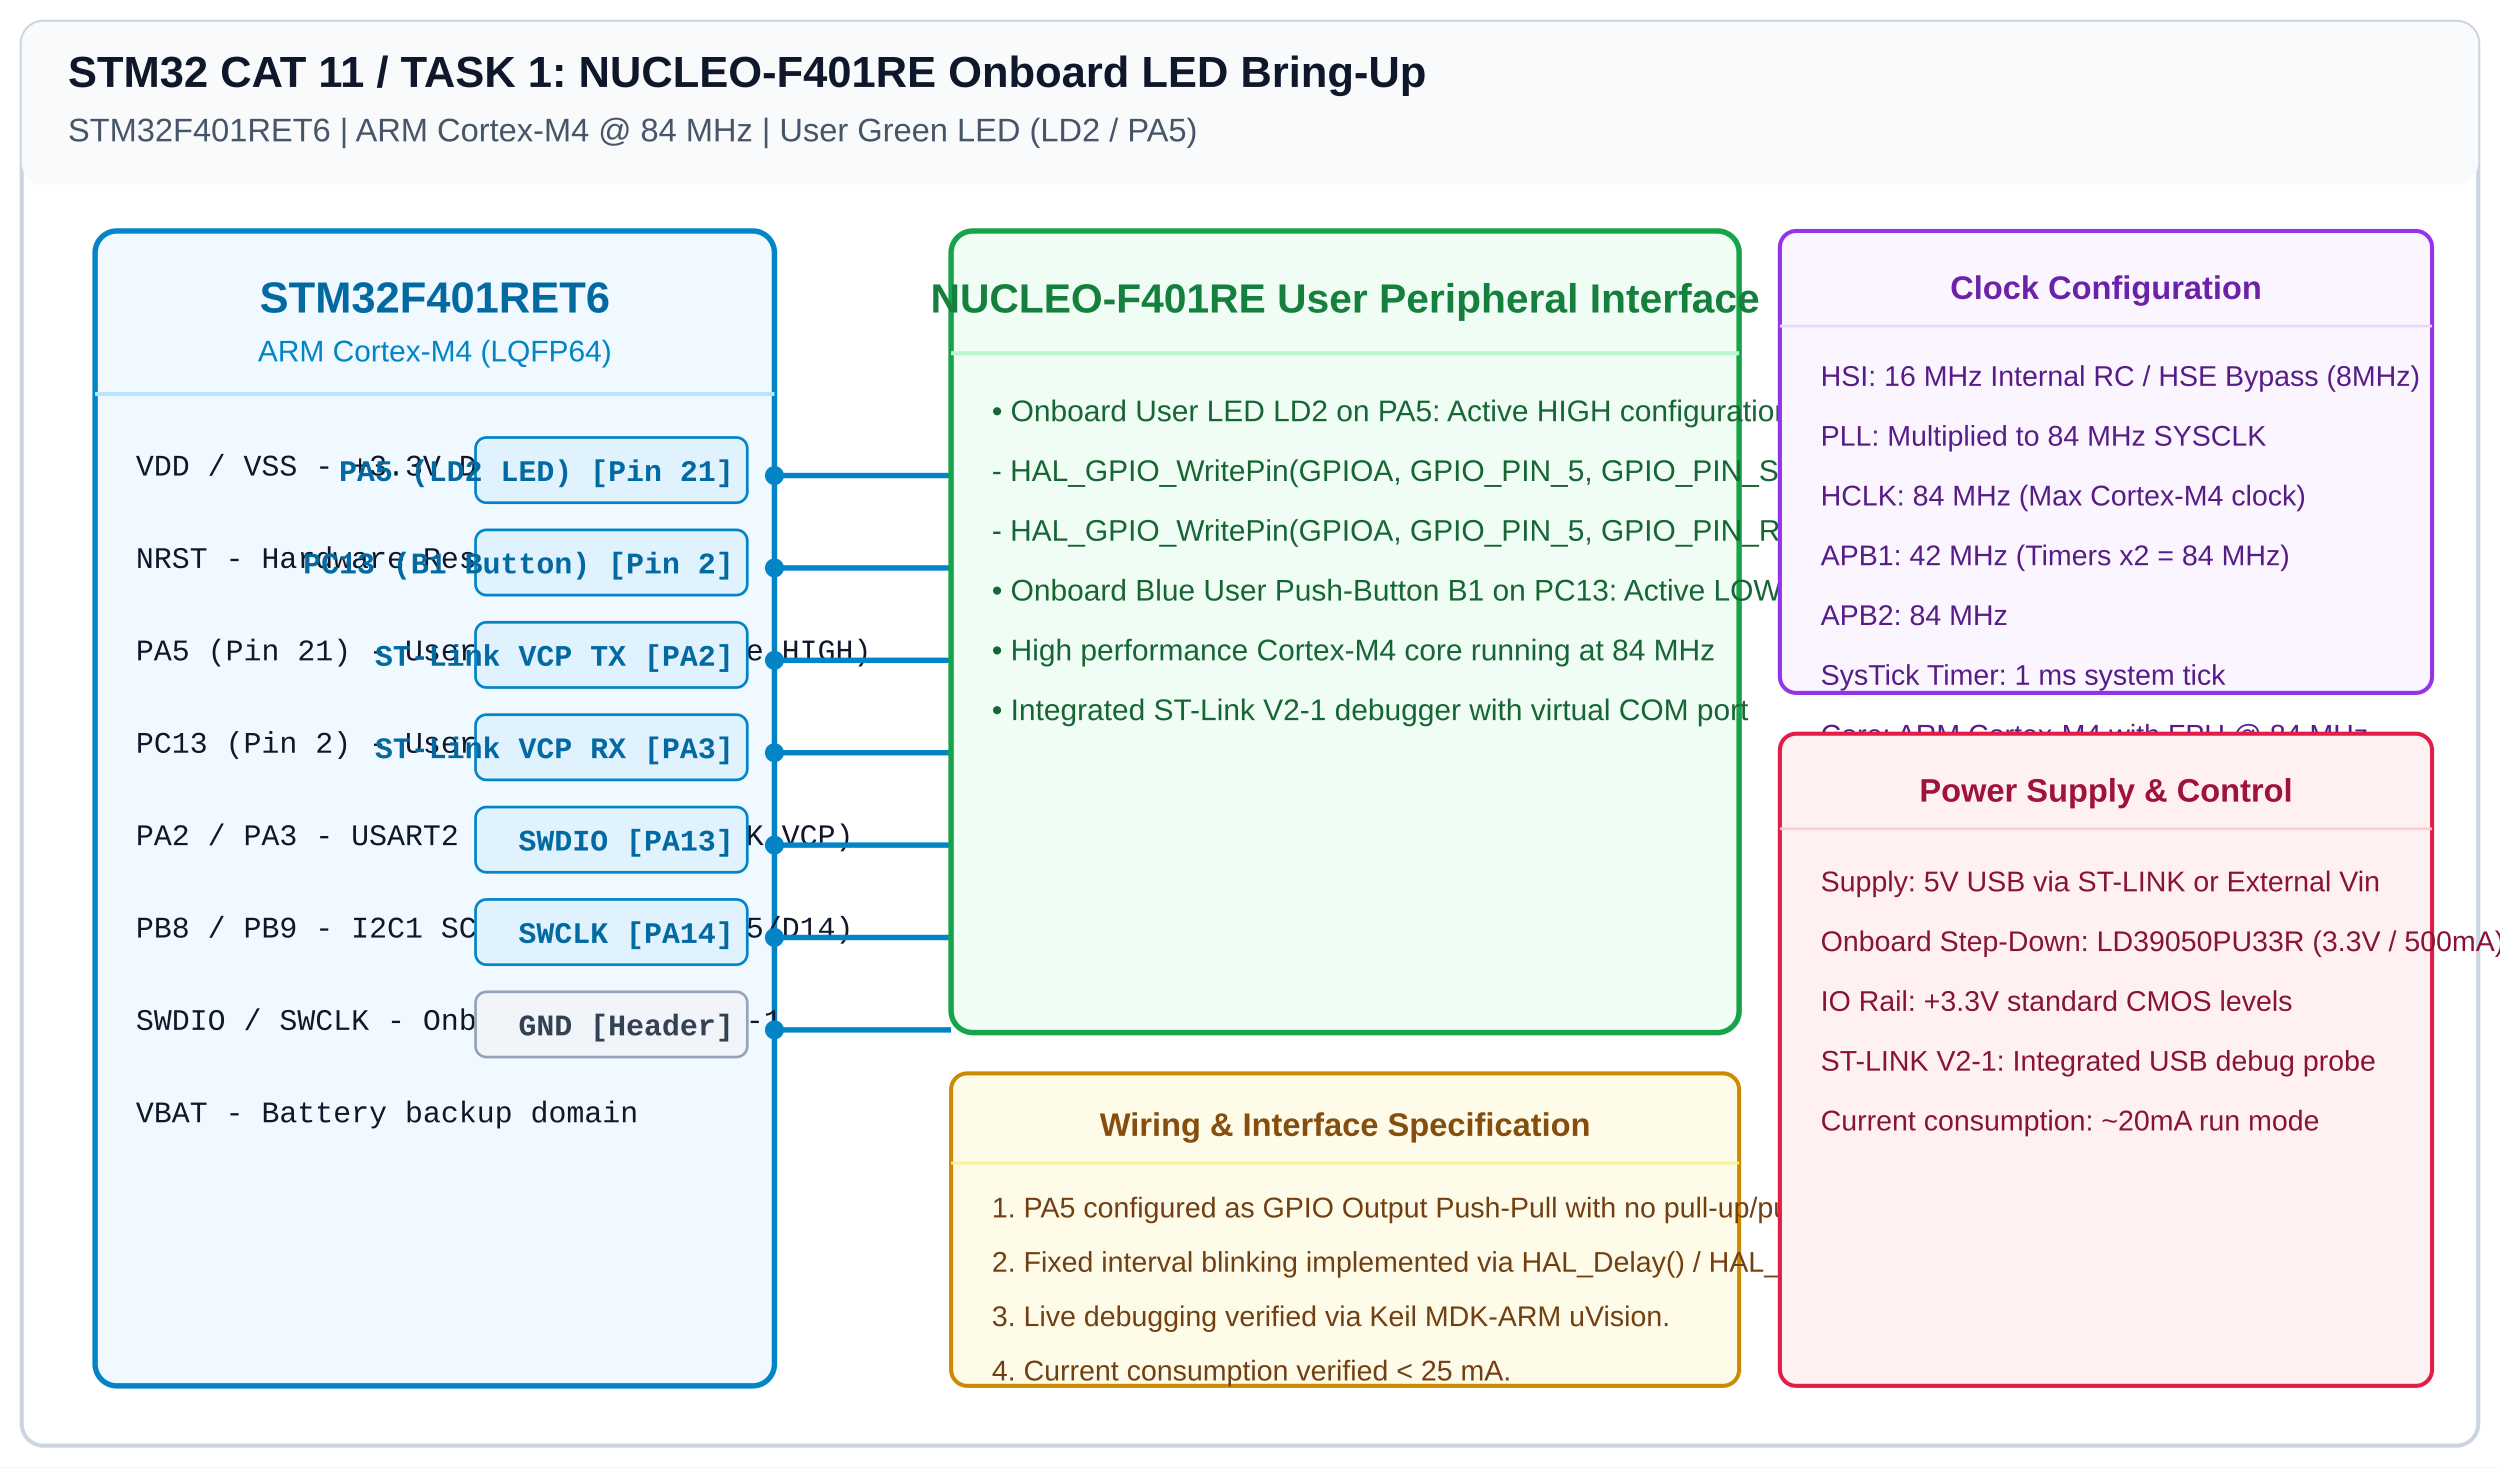
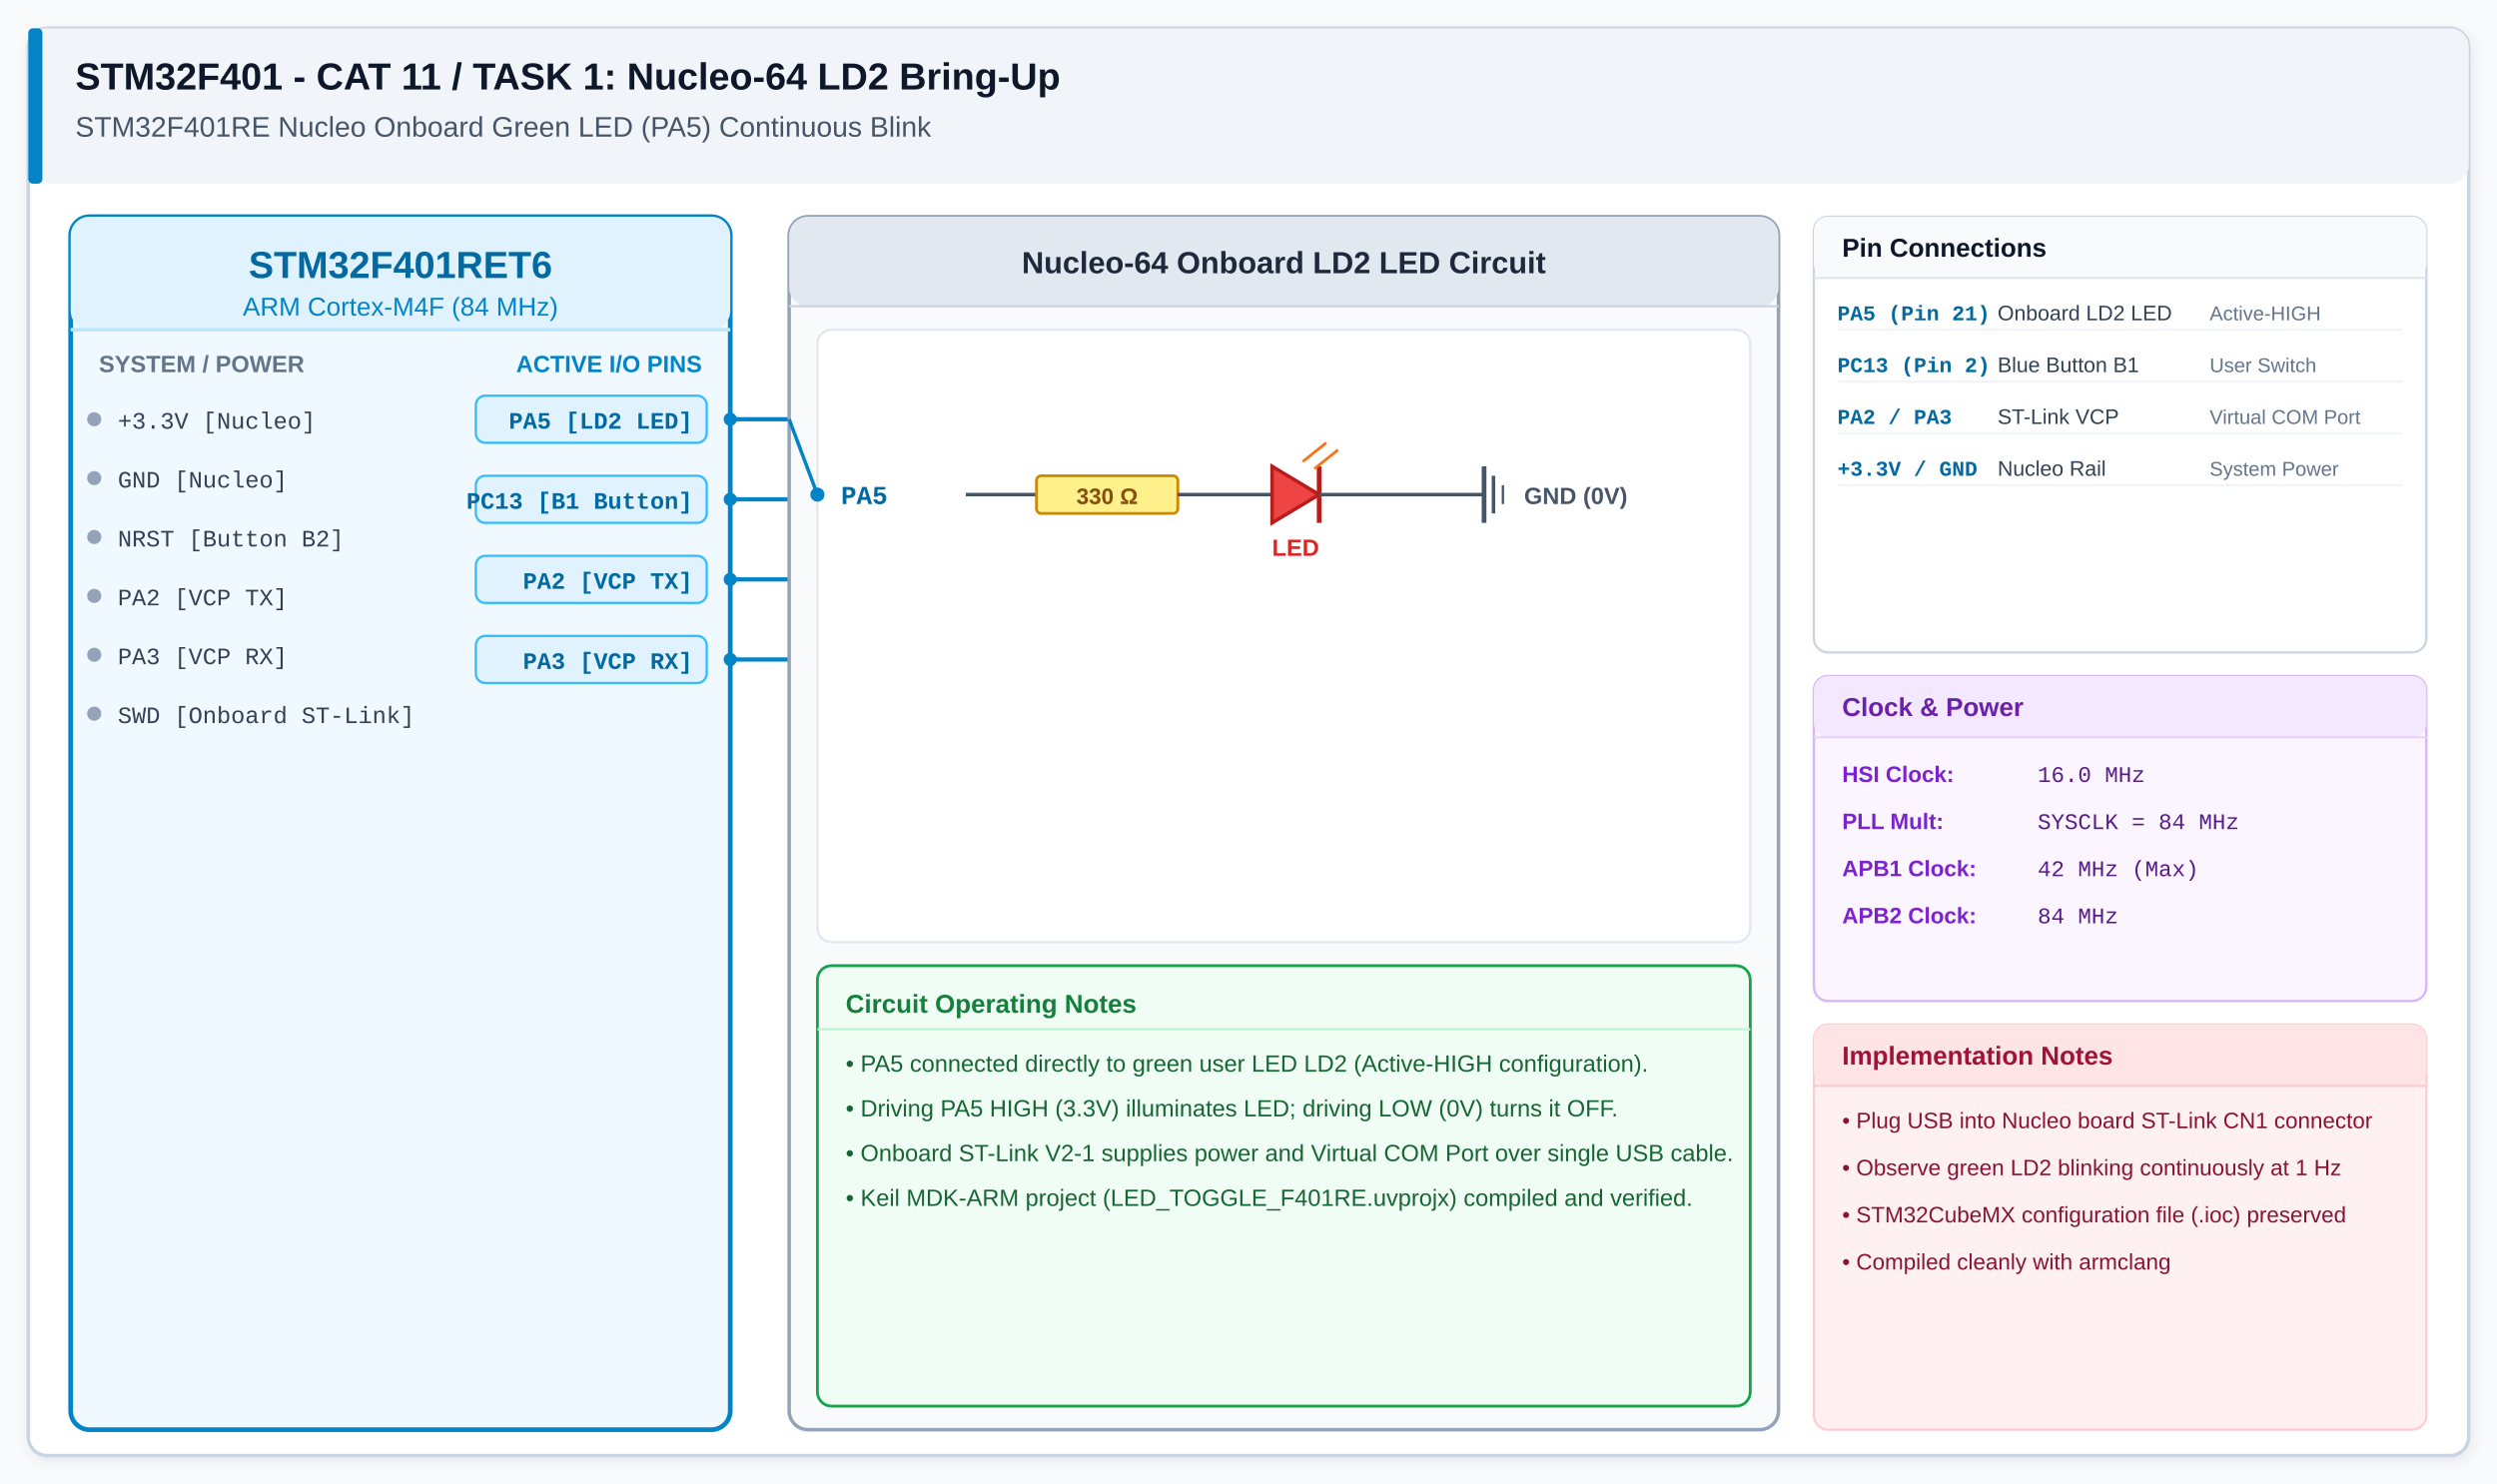
- <svg xmlns="http://www.w3.org/2000/svg" viewBox="0 0 920 540" width="920" height="540">
-   <rect x="0" y="0" width="920" height="540" fill="#ffffff" />
-   <rect x="8" y="8" width="904" height="524" fill="none" stroke="#cbd5e1" stroke-width="1.5" rx="8" />
-   <rect x="8" y="8" width="904" height="60" fill="#f8fafc" rx="8" />
-   <text x="25" y="32" font-family="Arial, sans-serif" font-size="16" font-weight="bold" fill="#0f172a">STM32 CAT 11 / TASK 1: NUCLEO-F401RE Onboard LED Bring-Up</text>
-   <text x="25" y="52" font-family="Arial, sans-serif" font-size="12" fill="#475569">STM32F401RET6 | ARM Cortex-M4 @ 84 MHz | User Green LED (LD2 / PA5)</text>
-   <rect x="35" y="85" width="250" height="425" fill="#f0f9ff" stroke="#0284c7" stroke-width="2" rx="8" />
-   <text x="160" y="115" text-anchor="middle" font-family="Arial, sans-serif" font-size="16" font-weight="bold" fill="#0369a1">STM32F401RET6</text>
-   <text x="160" y="133" text-anchor="middle" font-family="Arial, sans-serif" font-size="11" fill="#0284c7">ARM Cortex-M4 (LQFP64)</text>
-   <line x1="35" y1="145" x2="285" y2="145" stroke="#bae6fd" stroke-width="1.5" />
-   <text x="50" y="175" font-family="Courier New, monospace" font-size="11" fill="#0f172a">VDD / VSS - +3.3V DC / 0V Ground</text>
-   <text x="50" y="209" font-family="Courier New, monospace" font-size="11" fill="#0f172a">NRST - Hardware Reset Button (B2)</text>
-   <text x="50" y="243" font-family="Courier New, monospace" font-size="11" fill="#0f172a">PA5 (Pin 21) - User LED LD2 (Active HIGH)</text>
-   <text x="50" y="277" font-family="Courier New, monospace" font-size="11" fill="#0f172a">PC13 (Pin 2) - User Blue Button B1</text>
-   <text x="50" y="311" font-family="Courier New, monospace" font-size="11" fill="#0f172a">PA2 / PA3 - USART2 TX / RX (ST-LINK VCP)</text>
-   <text x="50" y="345" font-family="Courier New, monospace" font-size="11" fill="#0f172a">PB8 / PB9 - I2C1 SCL / SDA (ARD D15/D14)</text>
-   <text x="50" y="379" font-family="Courier New, monospace" font-size="11" fill="#0f172a">SWDIO / SWCLK - Onboard ST-Link V2-1</text>
-   <text x="50" y="413" font-family="Courier New, monospace" font-size="11" fill="#0f172a">VBAT - Battery backup domain</text>
-   <rect x="175" y="161" width="100" height="24" fill="#e0f2fe" stroke="#0284c7" stroke-width="1" rx="4" />
-   <text x="270" y="177" text-anchor="end" font-family="Courier New, monospace" font-size="11" font-weight="bold" fill="#0369a1">PA5 (LD2 LED) [Pin 21]</text>
-   <line x1="285" y1="175" x2="350" y2="175" stroke="#0284c7" stroke-width="2" />
-   <circle cx="285" cy="175" r="3.5" fill="#0284c7" />
-   <rect x="175" y="195" width="100" height="24" fill="#e0f2fe" stroke="#0284c7" stroke-width="1" rx="4" />
-   <text x="270" y="211" text-anchor="end" font-family="Courier New, monospace" font-size="11" font-weight="bold" fill="#0369a1">PC13 (B1 Button) [Pin 2]</text>
-   <line x1="285" y1="209" x2="350" y2="209" stroke="#0284c7" stroke-width="2" />
-   <circle cx="285" cy="209" r="3.5" fill="#0284c7" />
-   <rect x="175" y="229" width="100" height="24" fill="#e0f2fe" stroke="#0284c7" stroke-width="1" rx="4" />
-   <text x="270" y="245" text-anchor="end" font-family="Courier New, monospace" font-size="11" font-weight="bold" fill="#0369a1">ST-Link VCP TX [PA2]</text>
-   <line x1="285" y1="243" x2="350" y2="243" stroke="#0284c7" stroke-width="2" />
-   <circle cx="285" cy="243" r="3.5" fill="#0284c7" />
-   <rect x="175" y="263" width="100" height="24" fill="#e0f2fe" stroke="#0284c7" stroke-width="1" rx="4" />
-   <text x="270" y="279" text-anchor="end" font-family="Courier New, monospace" font-size="11" font-weight="bold" fill="#0369a1">ST-Link VCP RX [PA3]</text>
-   <line x1="285" y1="277" x2="350" y2="277" stroke="#0284c7" stroke-width="2" />
-   <circle cx="285" cy="277" r="3.5" fill="#0284c7" />
-   <rect x="175" y="297" width="100" height="24" fill="#e0f2fe" stroke="#0284c7" stroke-width="1" rx="4" />
-   <text x="270" y="313" text-anchor="end" font-family="Courier New, monospace" font-size="11" font-weight="bold" fill="#0369a1">SWDIO [PA13]</text>
-   <line x1="285" y1="311" x2="350" y2="311" stroke="#0284c7" stroke-width="2" />
-   <circle cx="285" cy="311" r="3.5" fill="#0284c7" />
-   <rect x="175" y="331" width="100" height="24" fill="#e0f2fe" stroke="#0284c7" stroke-width="1" rx="4" />
-   <text x="270" y="347" text-anchor="end" font-family="Courier New, monospace" font-size="11" font-weight="bold" fill="#0369a1">SWCLK [PA14]</text>
-   <line x1="285" y1="345" x2="350" y2="345" stroke="#0284c7" stroke-width="2" />
-   <circle cx="285" cy="345" r="3.5" fill="#0284c7" />
-   <rect x="175" y="365" width="100" height="24" fill="#f1f5f9" stroke="#94a3b8" stroke-width="1" rx="4" />
-   <text x="270" y="381" text-anchor="end" font-family="Courier New, monospace" font-size="11" font-weight="bold" fill="#334155">GND [Header]</text>
-   <line x1="285" y1="379" x2="350" y2="379" stroke="#0284c7" stroke-width="2" />
-   <circle cx="285" cy="379" r="3.5" fill="#0284c7" />
-   <rect x="350" y="85" width="290" height="295" fill="#f0fdf4" stroke="#16a34a" stroke-width="2" rx="8" />
-   <text x="495" y="115" text-anchor="middle" font-family="Arial, sans-serif" font-size="15" font-weight="bold" fill="#15803d">NUCLEO-F401RE User Peripheral Interface</text>
-   <line x1="350" y1="130" x2="640" y2="130" stroke="#bbf7d0" stroke-width="1.5" />
-   <text x="365" y="155" font-family="Arial, sans-serif" font-size="11" fill="#166534">• Onboard User LED LD2 on PA5: Active HIGH configuration</text>
-   <text x="365" y="177" font-family="Arial, sans-serif" font-size="11" fill="#166534">  - HAL_GPIO_WritePin(GPIOA, GPIO_PIN_5, GPIO_PIN_SET) -&gt; ON</text>
-   <text x="365" y="199" font-family="Arial, sans-serif" font-size="11" fill="#166534">  - HAL_GPIO_WritePin(GPIOA, GPIO_PIN_5, GPIO_PIN_RESET) -&gt; OFF</text>
-   <text x="365" y="221" font-family="Arial, sans-serif" font-size="11" fill="#166534">• Onboard Blue User Push-Button B1 on PC13: Active LOW</text>
-   <text x="365" y="243" font-family="Arial, sans-serif" font-size="11" fill="#166534">• High performance Cortex-M4 core running at 84 MHz</text>
-   <text x="365" y="265" font-family="Arial, sans-serif" font-size="11" fill="#166534">• Integrated ST-Link V2-1 debugger with virtual COM port</text>
-   <rect x="350" y="395" width="290" height="115" fill="#fefce8" stroke="#ca8a04" stroke-width="1.5" rx="6" />
-   <text x="495" y="418" text-anchor="middle" font-family="Arial, sans-serif" font-size="12" font-weight="bold" fill="#854d0e">Wiring &amp; Interface Specification</text>
-   <line x1="350" y1="428" x2="640" y2="428" stroke="#fef08a" stroke-width="1" />
-   <text x="365" y="448" font-family="Arial, sans-serif" font-size="10.5" fill="#713f12">1. PA5 configured as GPIO Output Push-Pull with no pull-up/pull-down.</text>
-   <text x="365" y="468" font-family="Arial, sans-serif" font-size="10.5" fill="#713f12">2. Fixed interval blinking implemented via HAL_Delay() / HAL_GPIO_TogglePin().</text>
-   <text x="365" y="488" font-family="Arial, sans-serif" font-size="10.5" fill="#713f12">3. Live debugging verified via Keil MDK-ARM uVision.</text>
-   <text x="365" y="508" font-family="Arial, sans-serif" font-size="10.5" fill="#713f12">4. Current consumption verified &lt; 25 mA.</text>
-   <rect x="655" y="85" width="240" height="170" fill="#faf5ff" stroke="#9333ea" stroke-width="1.5" rx="6" />
-   <text x="775" y="110" text-anchor="middle" font-family="Arial, sans-serif" font-size="12" font-weight="bold" fill="#6b21a8">Clock Configuration</text>
-   <line x1="655" y1="120" x2="895" y2="120" stroke="#e9d5ff" stroke-width="1" />
-   <text x="670" y="142" font-family="Arial, sans-serif" font-size="10.5" fill="#581c87">HSI: 16 MHz Internal RC / HSE Bypass (8MHz)</text>
-   <text x="670" y="164" font-family="Arial, sans-serif" font-size="10.5" fill="#581c87">PLL: Multiplied to 84 MHz SYSCLK</text>
-   <text x="670" y="186" font-family="Arial, sans-serif" font-size="10.5" fill="#581c87">HCLK: 84 MHz (Max Cortex-M4 clock)</text>
-   <text x="670" y="208" font-family="Arial, sans-serif" font-size="10.5" fill="#581c87">APB1: 42 MHz (Timers x2 = 84 MHz)</text>
-   <text x="670" y="230" font-family="Arial, sans-serif" font-size="10.5" fill="#581c87">APB2: 84 MHz</text>
-   <text x="670" y="252" font-family="Arial, sans-serif" font-size="10.5" fill="#581c87">SysTick Timer: 1 ms system tick</text>
-   <text x="670" y="274" font-family="Arial, sans-serif" font-size="10.5" fill="#581c87">Core: ARM Cortex-M4 with FPU @ 84 MHz</text>
-   <rect x="655" y="270" width="240" height="240" fill="#fff1f2" stroke="#e11d48" stroke-width="1.5" rx="6" />
-   <text x="775" y="295" text-anchor="middle" font-family="Arial, sans-serif" font-size="12" font-weight="bold" fill="#9f1239">Power Supply &amp; Control</text>
-   <line x1="655" y1="305" x2="895" y2="305" stroke="#fecdd3" stroke-width="1" />
-   <text x="670" y="328" font-family="Arial, sans-serif" font-size="10.5" fill="#881337">Supply: 5V USB via ST-LINK or External Vin</text>
-   <text x="670" y="350" font-family="Arial, sans-serif" font-size="10.5" fill="#881337">Onboard Step-Down: LD39050PU33R (3.3V / 500mA)</text>
-   <text x="670" y="372" font-family="Arial, sans-serif" font-size="10.5" fill="#881337">IO Rail: +3.3V standard CMOS levels</text>
-   <text x="670" y="394" font-family="Arial, sans-serif" font-size="10.5" fill="#881337">ST-LINK V2-1: Integrated USB debug probe</text>
-   <text x="670" y="416" font-family="Arial, sans-serif" font-size="10.5" fill="#881337">Current consumption: ~20mA run mode</text>
+ <svg xmlns="http://www.w3.org/2000/svg" viewBox="0 0 1060 630" width="1060" height="630">
+   <defs>
+     <filter id="card-shadow" x="-3%" y="-3%" width="106%" height="106%">
+       <feDropShadow dx="1" dy="2" stdDeviation="2.5" flood-color="#475569" flood-opacity="0.10" />
+     </filter>
+   </defs>
+   <rect width="1060" height="630" fill="#f8fafc" />
+   <rect x="12" y="12" width="1036" height="606" fill="#ffffff" stroke="#cbd5e1" stroke-width="1.5" rx="8" filter="url(#card-shadow)" />
+   <rect x="12" y="12" width="1036" height="66" fill="#f1f5f9" rx="8" />
+   <rect x="12" y="12" width="6" height="66" fill="#0284c7" rx="2" />
+   <text x="32" y="38" font-family="Arial, sans-serif" font-size="16" font-weight="bold" fill="#0f172a">STM32F401 - CAT 11 / TASK 1: Nucleo-64 LD2 Bring-Up</text>
+   <text x="32" y="58" font-family="Arial, sans-serif" font-size="12" fill="#475569">STM32F401RE Nucleo Onboard Green LED (PA5) Continuous Blink</text>
+   <rect x="30" y="92" width="280" height="515" fill="#f0f9ff" stroke="#0284c7" stroke-width="2" rx="8" />
+   <rect x="30" y="92" width="280" height="48" fill="#e0f2fe" rx="8" />
+   <text x="170" y="118" text-anchor="middle" font-family="Arial, sans-serif" font-size="16" font-weight="bold" fill="#0369a1">STM32F401RET6</text>
+   <text x="170" y="134" text-anchor="middle" font-family="Arial, sans-serif" font-size="11" fill="#0284c7">ARM Cortex-M4F (84 MHz)</text>
+   <line x1="30" y1="140" x2="310" y2="140" stroke="#bae6fd" stroke-width="1.5" />
+   <text x="42" y="158" font-family="Arial, sans-serif" font-size="10" font-weight="bold" fill="#64748b">SYSTEM / POWER</text>
+   <text x="298" y="158" text-anchor="end" font-family="Arial, sans-serif" font-size="10" font-weight="bold" fill="#0284c7">ACTIVE I/O PINS</text>
+   <circle cx="40" cy="178" r="3" fill="#94a3b8" />
+   <text x="50" y="182" font-family="Courier New, monospace" font-size="10" fill="#334155">+3.3V [Nucleo]</text>
+   <circle cx="40" cy="203" r="3" fill="#94a3b8" />
+   <text x="50" y="207" font-family="Courier New, monospace" font-size="10" fill="#334155">GND [Nucleo]</text>
+   <circle cx="40" cy="228" r="3" fill="#94a3b8" />
+   <text x="50" y="232" font-family="Courier New, monospace" font-size="10" fill="#334155">NRST [Button B2]</text>
+   <circle cx="40" cy="253" r="3" fill="#94a3b8" />
+   <text x="50" y="257" font-family="Courier New, monospace" font-size="10" fill="#334155">PA2 [VCP TX]</text>
+   <circle cx="40" cy="278" r="3" fill="#94a3b8" />
+   <text x="50" y="282" font-family="Courier New, monospace" font-size="10" fill="#334155">PA3 [VCP RX]</text>
+   <circle cx="40" cy="303" r="3" fill="#94a3b8" />
+   <text x="50" y="307" font-family="Courier New, monospace" font-size="10" fill="#334155">SWD [Onboard ST-Link]</text>
+   <rect x="202" y="168" width="98" height="20" fill="#e0f2fe" stroke="#38bdf8" stroke-width="1" rx="4" />
+   <text x="294" y="182" text-anchor="end" font-family="Courier New, monospace" font-size="10" font-weight="bold" fill="#0369a1">PA5 [LD2 LED]</text>
+   <line x1="310" y1="178" x2="335" y2="178" stroke="#0284c7" stroke-width="1.8" />
+   <circle cx="310" cy="178" r="2.8" fill="#0284c7" />
+   <rect x="202" y="202" width="98" height="20" fill="#e0f2fe" stroke="#38bdf8" stroke-width="1" rx="4" />
+   <text x="294" y="216" text-anchor="end" font-family="Courier New, monospace" font-size="10" font-weight="bold" fill="#0369a1">PC13 [B1 Button]</text>
+   <line x1="310" y1="212" x2="335" y2="212" stroke="#0284c7" stroke-width="1.8" />
+   <circle cx="310" cy="212" r="2.8" fill="#0284c7" />
+   <rect x="202" y="236" width="98" height="20" fill="#e0f2fe" stroke="#38bdf8" stroke-width="1" rx="4" />
+   <text x="294" y="250" text-anchor="end" font-family="Courier New, monospace" font-size="10" font-weight="bold" fill="#0369a1">PA2 [VCP TX]</text>
+   <line x1="310" y1="246" x2="335" y2="246" stroke="#0284c7" stroke-width="1.8" />
+   <circle cx="310" cy="246" r="2.8" fill="#0284c7" />
+   <rect x="202" y="270" width="98" height="20" fill="#e0f2fe" stroke="#38bdf8" stroke-width="1" rx="4" />
+   <text x="294" y="284" text-anchor="end" font-family="Courier New, monospace" font-size="10" font-weight="bold" fill="#0369a1">PA3 [VCP RX]</text>
+   <line x1="310" y1="280" x2="335" y2="280" stroke="#0284c7" stroke-width="1.8" />
+   <circle cx="310" cy="280" r="2.8" fill="#0284c7" />
+   <rect x="335" y="92" width="420" height="515" fill="#f8fafc" stroke="#94a3b8" stroke-width="1.5" rx="8" />
+   <rect x="335" y="92" width="420" height="38" fill="#e2e8f0" rx="8" />
+   <text x="545" y="116" text-anchor="middle" font-family="Arial, sans-serif" font-size="13" font-weight="bold" fill="#1e293b">Nucleo-64 Onboard LD2 LED Circuit</text>
+   <line x1="335" y1="130" x2="755" y2="130" stroke="#cbd5e1" stroke-width="1" />
+   <rect x="347" y="140" width="396" height="260" fill="#ffffff" stroke="#e2e8f0" stroke-width="1" rx="6" />
+   <path d="M 335 178 L 347 210" fill="none" stroke="#0284c7" stroke-width="1.5" />
+   <circle cx="347" cy="210" r="3" fill="#0284c7" />
+   <text x="357" y="214" font-family="Courier New, monospace" font-size="11" font-weight="bold" fill="#0369a1">PA5</text>
+   <line x1="410" y1="210" x2="440" y2="210" stroke="#475569" stroke-width="1.5" />
+   <rect x="440" y="202" width="60" height="16" fill="#fef08a" stroke="#ca8a04" stroke-width="1.2" rx="2" />
+   <text x="470" y="214" text-anchor="middle" font-family="Arial, sans-serif" font-size="9.5" font-weight="bold" fill="#854d0e">330 Ω</text>
+   <line x1="500" y1="210" x2="540" y2="210" stroke="#475569" stroke-width="1.5" />
+   <polygon points="540,198 540,222 560,210" fill="#ef4444" stroke="#b91c1c" stroke-width="1.5" />
+   <line x1="560" y1="198" x2="560" y2="222" stroke="#b91c1c" stroke-width="2" />
+   <line x1="553" y1="196" x2="563" y2="188" stroke="#f97316" stroke-width="1.2" />
+   <line x1="558" y1="199" x2="568" y2="191" stroke="#f97316" stroke-width="1.2" />
+   <text x="550" y="236" text-anchor="middle" font-family="Arial, sans-serif" font-size="10" font-weight="bold" fill="#dc2626">LED</text>
+   <line x1="560" y1="210" x2="630" y2="210" stroke="#475569" stroke-width="1.5" />
+   <line x1="630" y1="198" x2="630" y2="222" stroke="#475569" stroke-width="2" />
+   <line x1="634" y1="202" x2="634" y2="218" stroke="#475569" stroke-width="1.5" />
+   <line x1="638" y1="206" x2="638" y2="214" stroke="#475569" stroke-width="1" />
+   <text x="647" y="214" font-family="Arial, sans-serif" font-size="10" font-weight="bold" fill="#475569">GND (0V)</text>
+   <rect x="347" y="410" width="396" height="187" fill="#f0fdf4" stroke="#16a34a" stroke-width="1.2" rx="6" />
+   <text x="359" y="430" font-family="Arial, sans-serif" font-size="11" font-weight="bold" fill="#15803d">Circuit Operating Notes</text>
+   <line x1="347" y1="437" x2="743" y2="437" stroke="#bbf7d0" stroke-width="1" />
+   <text x="359" y="455" font-family="Arial, sans-serif" font-size="10" fill="#166534">• PA5 connected directly to green user LED LD2 (Active-HIGH configuration).</text>
+   <text x="359" y="474" font-family="Arial, sans-serif" font-size="10" fill="#166534">• Driving PA5 HIGH (3.3V) illuminates LED; driving LOW (0V) turns it OFF.</text>
+   <text x="359" y="493" font-family="Arial, sans-serif" font-size="10" fill="#166534">• Onboard ST-Link V2-1 supplies power and Virtual COM Port over single USB cable.</text>
+   <text x="359" y="512" font-family="Arial, sans-serif" font-size="10" fill="#166534">• Keil MDK-ARM project (LED_TOGGLE_F401RE.uvprojx) compiled and verified.</text>
+   <rect x="770" y="92" width="260" height="185" fill="#ffffff" stroke="#cbd5e1" stroke-width="1" rx="6" />
+   <rect x="770" y="92" width="260" height="26" fill="#f8fafc" rx="6" />
+   <text x="782" y="109" font-family="Arial, sans-serif" font-size="11" font-weight="bold" fill="#0f172a">Pin Connections</text>
+   <line x1="770" y1="118" x2="1030" y2="118" stroke="#e2e8f0" stroke-width="1" />
+   <text x="780" y="136" font-family="Courier New, monospace" font-size="9" font-weight="bold" fill="#0369a1">PA5 (Pin 21)</text>
+   <text x="848" y="136" font-family="Arial, sans-serif" font-size="9" fill="#334155">Onboard LD2 LED</text>
+   <text x="938" y="136" font-family="Arial, sans-serif" font-size="8.5" fill="#64748b">Active-HIGH</text>
+   <line x1="780" y1="140" x2="1020" y2="140" stroke="#f1f5f9" stroke-width="1" />
+   <text x="780" y="158" font-family="Courier New, monospace" font-size="9" font-weight="bold" fill="#0369a1">PC13 (Pin 2)</text>
+   <text x="848" y="158" font-family="Arial, sans-serif" font-size="9" fill="#334155">Blue Button B1</text>
+   <text x="938" y="158" font-family="Arial, sans-serif" font-size="8.5" fill="#64748b">User Switch</text>
+   <line x1="780" y1="162" x2="1020" y2="162" stroke="#f1f5f9" stroke-width="1" />
+   <text x="780" y="180" font-family="Courier New, monospace" font-size="9" font-weight="bold" fill="#0369a1">PA2 / PA3</text>
+   <text x="848" y="180" font-family="Arial, sans-serif" font-size="9" fill="#334155">ST-Link VCP</text>
+   <text x="938" y="180" font-family="Arial, sans-serif" font-size="8.5" fill="#64748b">Virtual COM Port</text>
+   <line x1="780" y1="184" x2="1020" y2="184" stroke="#f1f5f9" stroke-width="1" />
+   <text x="780" y="202" font-family="Courier New, monospace" font-size="9" font-weight="bold" fill="#0369a1">+3.3V / GND</text>
+   <text x="848" y="202" font-family="Arial, sans-serif" font-size="9" fill="#334155">Nucleo Rail</text>
+   <text x="938" y="202" font-family="Arial, sans-serif" font-size="8.5" fill="#64748b">System Power</text>
+   <line x1="780" y1="206" x2="1020" y2="206" stroke="#f1f5f9" stroke-width="1" />
+   <rect x="770" y="287" width="260" height="138" fill="#faf5ff" stroke="#d8b4fe" stroke-width="1" rx="6" />
+   <rect x="770" y="287" width="260" height="26" fill="#f3e8ff" rx="6" />
+   <text x="782" y="304" font-family="Arial, sans-serif" font-size="11" font-weight="bold" fill="#6b21a8">Clock &amp; Power</text>
+   <line x1="770" y1="313" x2="1030" y2="313" stroke="#e9d5ff" stroke-width="1" />
+   <text x="782" y="332" font-family="Arial, sans-serif" font-size="9.5" font-weight="bold" fill="#7e22ce">HSI Clock:</text>
+   <text x="865" y="332" font-family="Courier New, monospace" font-size="9.5" fill="#581c87">16.0 MHz</text>
+   <text x="782" y="352" font-family="Arial, sans-serif" font-size="9.5" font-weight="bold" fill="#7e22ce">PLL Mult:</text>
+   <text x="865" y="352" font-family="Courier New, monospace" font-size="9.5" fill="#581c87">SYSCLK = 84 MHz</text>
+   <text x="782" y="372" font-family="Arial, sans-serif" font-size="9.5" font-weight="bold" fill="#7e22ce">APB1 Clock:</text>
+   <text x="865" y="372" font-family="Courier New, monospace" font-size="9.5" fill="#581c87">42 MHz (Max)</text>
+   <text x="782" y="392" font-family="Arial, sans-serif" font-size="9.5" font-weight="bold" fill="#7e22ce">APB2 Clock:</text>
+   <text x="865" y="392" font-family="Courier New, monospace" font-size="9.5" fill="#581c87">84 MHz</text>
+   <rect x="770" y="435" width="260" height="172" fill="#fff1f2" stroke="#fecdd3" stroke-width="1" rx="6" />
+   <rect x="770" y="435" width="260" height="26" fill="#ffe4e6" rx="6" />
+   <text x="782" y="452" font-family="Arial, sans-serif" font-size="11" font-weight="bold" fill="#9f1239">Implementation Notes</text>
+   <line x1="770" y1="461" x2="1030" y2="461" stroke="#fecdd3" stroke-width="1" />
+   <text x="782" y="479" font-family="Arial, sans-serif" font-size="9.5" fill="#881337">• Plug USB into Nucleo board ST-Link CN1 connector</text>
+   <text x="782" y="499" font-family="Arial, sans-serif" font-size="9.5" fill="#881337">• Observe green LD2 blinking continuously at 1 Hz</text>
+   <text x="782" y="519" font-family="Arial, sans-serif" font-size="9.5" fill="#881337">• STM32CubeMX configuration file (.ioc) preserved</text>
+   <text x="782" y="539" font-family="Arial, sans-serif" font-size="9.5" fill="#881337">• Compiled cleanly with armclang</text>
</svg>
